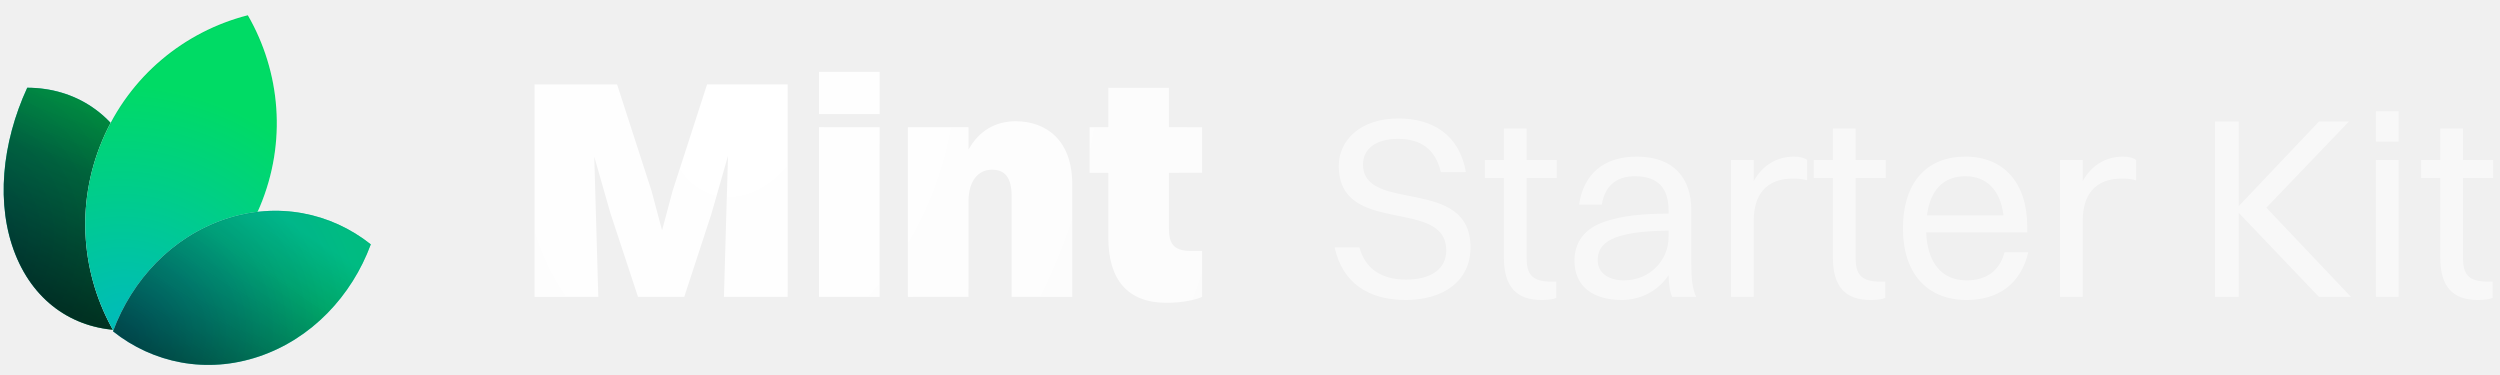
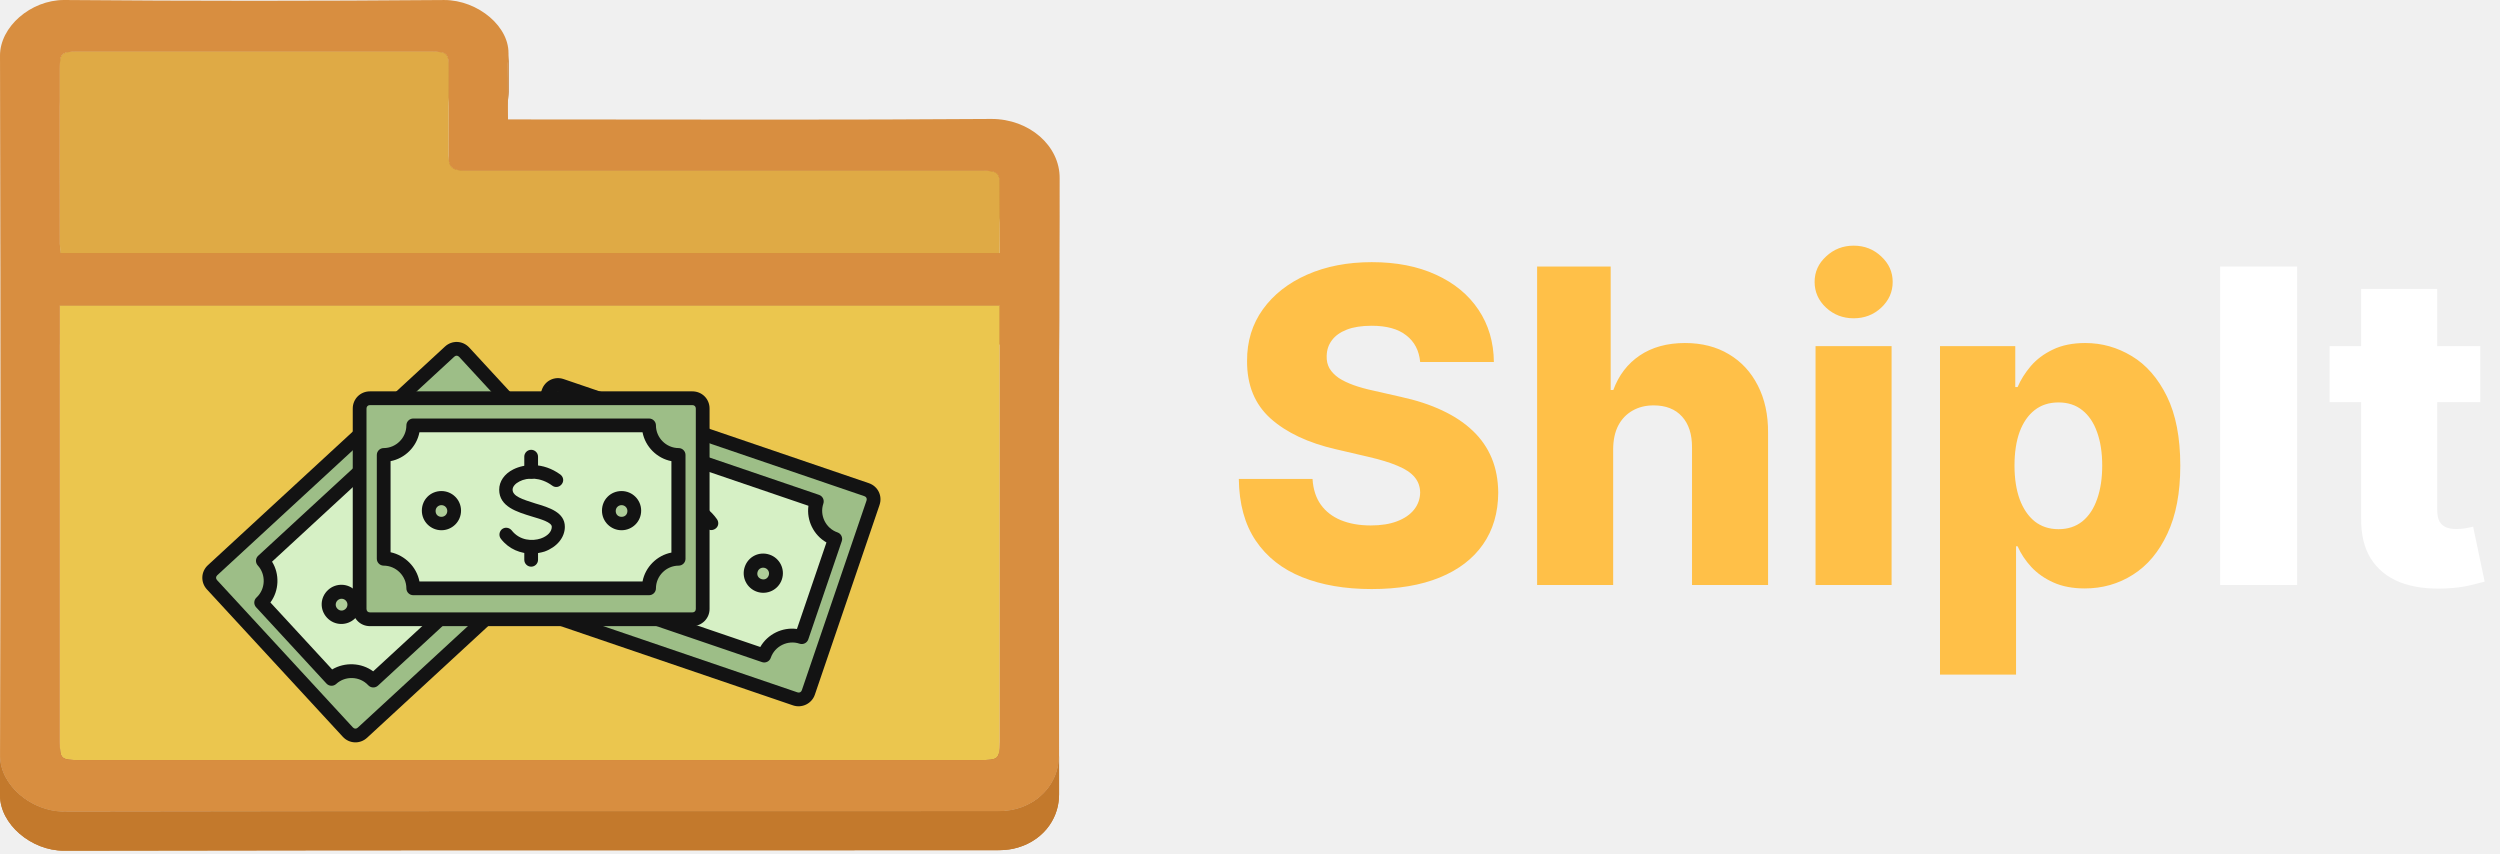
- <svg xmlns="http://www.w3.org/2000/svg" width="160" height="24" viewBox="0 0 160 24" fill="none">
-   <path d="M7.953 21.139C4.896 21.13 2.255 19.458 0.987 16.29C-0.28 13.121 0.109 9.163 1.744 5.615C4.801 5.624 7.442 7.296 8.71 10.465C9.977 13.633 9.588 17.591 7.953 21.139Z" fill="white" />
-   <path d="M7.953 21.139C4.896 21.13 2.255 19.458 0.987 16.29C-0.28 13.121 0.109 9.163 1.744 5.615C4.801 5.624 7.442 7.296 8.71 10.465C9.977 13.633 9.588 17.591 7.953 21.139Z" fill="url(#paint0_radial_115_109)" />
-   <path d="M7.953 21.139C4.896 21.13 2.255 19.458 0.987 16.29C-0.28 13.121 0.109 9.163 1.744 5.615C4.801 5.624 7.442 7.296 8.71 10.465C9.977 13.633 9.588 17.591 7.953 21.139Z" fill="black" fill-opacity="0.5" style="mix-blend-mode:hard-light" />
-   <path d="M7.953 21.139C4.896 21.13 2.255 19.458 0.987 16.29C-0.28 13.121 0.109 9.163 1.744 5.615C4.801 5.624 7.442 7.296 8.71 10.465C9.977 13.633 9.588 17.591 7.953 21.139Z" fill="url(#paint1_linear_115_109)" fill-opacity="0.5" style="mix-blend-mode:hard-light" />
-   <path d="M7.935 21.111C4.897 21.096 2.274 19.431 1.013 16.279C-0.248 13.124 0.136 9.182 1.762 5.643C4.8 5.659 7.423 7.324 8.684 10.476C9.945 13.63 9.561 17.572 7.935 21.111Z" stroke="url(#paint2_linear_115_109)" stroke-opacity="0.05" stroke-width="0.056" />
-   <path d="M7.31 21.257C11.354 20.221 14.884 17.375 16.628 13.236C18.373 9.097 17.945 4.587 15.86 0.976C11.816 2.012 8.287 4.858 6.542 8.998C4.797 13.137 5.225 17.646 7.31 21.257Z" fill="white" />
-   <path d="M7.31 21.257C11.354 20.221 14.884 17.375 16.628 13.236C18.373 9.097 17.945 4.587 15.86 0.976C11.816 2.012 8.287 4.858 6.542 8.998C4.797 13.137 5.225 17.646 7.31 21.257Z" fill="url(#paint3_radial_115_109)" />
-   <path d="M16.602 13.225C14.864 17.349 11.351 20.187 7.324 21.225C5.253 17.624 4.829 13.132 6.568 9.009C8.306 4.885 11.819 2.047 15.846 1.009C17.918 4.61 18.341 9.101 16.602 13.225Z" stroke="url(#paint4_linear_115_109)" stroke-opacity="0.05" stroke-width="0.056" />
-   <path d="M7.234 21.207C9.789 23.237 13.21 23.951 16.577 22.814C19.944 21.677 22.506 18.945 23.73 15.638C21.175 13.608 17.754 12.894 14.387 14.031C11.02 15.168 8.458 17.901 7.234 21.207Z" fill="white" />
-   <path d="M7.234 21.207C9.789 23.237 13.21 23.951 16.577 22.814C19.944 21.677 22.506 18.945 23.73 15.638C21.175 13.608 17.754 12.894 14.387 14.031C11.02 15.168 8.458 17.901 7.234 21.207Z" fill="url(#paint5_radial_115_109)" />
-   <path d="M7.234 21.207C9.789 23.237 13.21 23.951 16.577 22.814C19.944 21.677 22.506 18.945 23.73 15.638C21.175 13.608 17.754 12.894 14.387 14.031C11.02 15.168 8.458 17.901 7.234 21.207Z" fill="black" fill-opacity="0.2" style="mix-blend-mode:hard-light" />
-   <path d="M7.234 21.207C9.789 23.237 13.21 23.951 16.577 22.814C19.944 21.677 22.506 18.945 23.73 15.638C21.175 13.608 17.754 12.894 14.387 14.031C11.02 15.168 8.458 17.901 7.234 21.207Z" fill="url(#paint6_linear_115_109)" fill-opacity="0.5" style="mix-blend-mode:hard-light" />
-   <path d="M16.568 22.787C13.218 23.918 9.814 23.212 7.267 21.198C8.492 17.907 11.044 15.189 14.396 14.058C17.747 12.927 21.15 13.633 23.697 15.648C22.472 18.938 19.92 21.656 16.568 22.787Z" stroke="url(#paint7_linear_115_109)" stroke-opacity="0.05" stroke-width="0.056" />
-   <path d="M34.212 19V5.4H39.492L41.692 12.2L42.372 14.74L43.052 12.2L45.252 5.4H50.412V19H46.332L46.592 9.98L45.532 13.68L43.792 19H40.832L39.052 13.6L38.032 10.02L38.292 19H34.212ZM52.416 7.3V4.6H56.295V7.3H52.416ZM52.416 19V8.14H56.295V19H52.416ZM58.104 19V8.14H61.984V9.58C62.664 8.34 63.744 7.76 65.004 7.76C66.964 7.76 68.624 8.98 68.624 11.78V19H64.744V12.56C64.744 11.34 64.304 10.86 63.484 10.86C62.604 10.86 61.984 11.58 61.984 12.88V19H58.104ZM70.933 15.22V11.06H69.733V8.14H70.933V5.62H74.813V8.14H76.933V11.06H74.813V14.6C74.813 15.5 75.033 16.06 76.213 16.06H76.933V19C76.493 19.2 75.673 19.38 74.653 19.38C72.153 19.38 70.933 17.88 70.933 15.22Z" fill="url(#paint8_radial_115_109)" />
-   <path d="M87.232 10.519C87.232 13.687 94.112 11.229 94.112 15.832C94.112 17.994 92.364 19.198 89.971 19.198C87.562 19.198 85.912 18.093 85.417 15.832H87.001C87.364 17.169 88.371 17.895 89.987 17.895C91.671 17.895 92.561 17.152 92.561 16.03C92.561 12.598 85.681 15.155 85.681 10.618C85.681 9.001 87.034 7.582 89.509 7.582C91.671 7.582 93.403 8.621 93.816 11.014H92.215C91.868 9.529 90.912 8.886 89.476 8.886C88.057 8.886 87.232 9.529 87.232 10.519ZM96.25 16.476V11.393H95.029V10.239H96.25V8.226H97.702V10.239H99.632V11.393H97.702V16.476C97.702 17.532 98.015 18.026 99.302 18.026H99.599V19.066C99.434 19.148 99.071 19.198 98.659 19.198C97.025 19.198 96.25 18.323 96.25 16.476ZM102.516 13.093H101.064C101.345 11.162 102.615 10.024 104.76 10.024C107.103 10.024 108.242 11.393 108.242 13.44V16.888C108.242 17.895 108.324 18.521 108.555 19H107.021C106.856 18.654 106.806 18.142 106.79 17.614C106.047 18.72 104.859 19.198 103.803 19.198C101.988 19.198 100.767 18.357 100.767 16.69C100.767 15.486 101.427 14.611 102.714 14.182C103.902 13.786 105.107 13.687 106.79 13.671V13.473C106.79 12.053 106.13 11.278 104.628 11.278C103.374 11.278 102.698 11.971 102.516 13.093ZM102.252 16.657C102.252 17.465 102.929 17.944 103.952 17.944C105.569 17.944 106.79 16.674 106.79 15.172V14.759C103.061 14.793 102.252 15.585 102.252 16.657ZM110.787 19V10.239H112.239V11.591C112.833 10.519 113.774 10.024 114.83 10.024C115.176 10.024 115.49 10.107 115.655 10.239V11.542C115.407 11.46 115.094 11.427 114.747 11.427C112.998 11.427 112.239 12.515 112.239 14.1V19H110.787ZM117.305 16.476V11.393H116.084V10.239H117.305V8.226H118.757V10.239H120.688V11.393H118.757V16.476C118.757 17.532 119.071 18.026 120.358 18.026H120.655V19.066C120.49 19.148 120.127 19.198 119.714 19.198C118.081 19.198 117.305 18.323 117.305 16.476ZM129.809 16.145C129.33 18.192 127.862 19.198 125.865 19.198C123.324 19.198 121.79 17.482 121.79 14.627C121.79 11.658 123.324 10.024 125.783 10.024C128.258 10.024 129.743 11.723 129.743 14.512V14.875H123.275C123.357 16.838 124.281 17.944 125.865 17.944C127.103 17.944 127.977 17.35 128.291 16.145H129.809ZM125.783 11.278C124.38 11.278 123.539 12.152 123.324 13.786H128.225C128.027 12.169 127.152 11.278 125.783 11.278ZM131.843 19V10.239H133.295V11.591C133.889 10.519 134.829 10.024 135.885 10.024C136.232 10.024 136.545 10.107 136.71 10.239V11.542C136.463 11.46 136.149 11.427 135.803 11.427C134.054 11.427 133.295 12.515 133.295 14.1V19H131.843ZM141.763 19V7.78H143.281V13.192L148.413 7.78H150.327L145.047 13.291L150.459 19H148.413L143.281 13.621V19H141.763ZM152.06 9.067V7.12H153.512V9.067H152.06ZM152.06 19V10.239H153.512V19H152.06ZM156.178 16.476V11.393H154.957V10.239H156.178V8.226H157.63V10.239H159.56V11.393H157.63V16.476C157.63 17.532 157.943 18.026 159.23 18.026H159.527V19.066C159.362 19.148 158.999 19.198 158.587 19.198C156.953 19.198 156.178 18.323 156.178 16.476Z" fill="white" fill-opacity="0.55" />
-   <defs>
-     <radialGradient id="paint0_radial_115_109" cx="0" cy="0" r="1" gradientUnits="userSpaceOnUse" gradientTransform="translate(-3.00503 15.023) rotate(-10.029) scale(17.9572 17.784)">
-       <stop stop-color="#00B0BB" />
-       <stop offset="1" stop-color="#00DB65" />
-     </radialGradient>
-     <linearGradient id="paint1_linear_115_109" x1="7.39" y1="4.813" x2="1.63" y2="18.689" gradientUnits="userSpaceOnUse">
-       <stop stop-color="#18E299" />
-       <stop offset="1" />
-     </linearGradient>
-     <linearGradient id="paint2_linear_115_109" x1="7.948" y1="8.016" x2="1.761" y2="18.746" gradientUnits="userSpaceOnUse">
-       <stop />
-       <stop offset="1" stop-opacity="0" />
-     </linearGradient>
-     <radialGradient id="paint3_radial_115_109" cx="0" cy="0" r="1" gradientUnits="userSpaceOnUse" gradientTransform="translate(8.11404 20.8822) rotate(-75.7542) scale(21.6246 23.7772)">
-       <stop stop-color="#00BBBB" />
-       <stop offset="0.713" stop-color="#00DB65" />
-     </radialGradient>
-     <linearGradient id="paint4_linear_115_109" x1="7.602" y1="5.871" x2="15.556" y2="16.372" gradientUnits="userSpaceOnUse">
-       <stop />
-       <stop offset="1" stop-opacity="0" />
-     </linearGradient>
-     <radialGradient id="paint5_radial_115_109" cx="0" cy="0" r="1" gradientUnits="userSpaceOnUse" gradientTransform="translate(7.84537 21.5181) rotate(-20.3525) scale(18.5603 17.32)">
-       <stop stop-color="#00B0BB" />
-       <stop offset="1" stop-color="#00DB65" />
-     </radialGradient>
-     <linearGradient id="paint6_linear_115_109" x1="16.808" y1="13.007" x2="10.041" y2="22.994" gradientUnits="userSpaceOnUse">
-       <stop stop-color="#00B1BC" />
-       <stop offset="1" />
-     </linearGradient>
-     <linearGradient id="paint7_linear_115_109" x1="16.808" y1="13.007" x2="14.169" y2="23.841" gradientUnits="userSpaceOnUse">
-       <stop />
-       <stop offset="1" stop-opacity="0" />
-     </linearGradient>
-     <radialGradient id="paint8_radial_115_109" cx="0" cy="0" r="1" gradientUnits="userSpaceOnUse" gradientTransform="translate(47.2781 7) rotate(19.0047) scale(67.5582 85.7506)">
-       <stop stop-color="white" />
-       <stop offset="1" stop-color="white" stop-opacity="0.5" />
-     </radialGradient>
-   </defs>
+ <svg xmlns="http://www.w3.org/2000/svg" width="548" height="187" viewBox="0 0 548 187" fill="none">
+   <path d="M13.124 23.372V15.234V14.825C13.129 11.658 13.509 11.325 17.181 11.325C42.857 11.32 68.534 11.32 94.21 11.325C98 11.325 98.349 11.632 98.349 14.949V23.497C98.349 20.179 97.999 19.873 94.21 19.873C68.534 19.867 42.857 19.867 17.181 19.873C13.508 19.872 13.128 20.204 13.124 23.372Z" fill="#C3792C" />
+   <path d="M98.348 14.949V23.496C98.348 20.178 97.999 19.872 94.209 19.872C68.532 19.867 42.856 19.867 17.18 19.872C16.296 19.872 15.602 19.891 15.06 19.965V11.417C15.602 11.344 16.296 11.325 17.18 11.325C42.856 11.32 68.532 11.32 94.209 11.325C97.999 11.325 98.348 11.631 98.348 14.949Z" fill="#C3792C" />
+   <path d="M15.061 11.417V19.965C14.765 20.005 14.515 20.061 14.302 20.139V11.591C14.515 11.514 14.765 11.458 15.061 11.417ZM14.302 11.591V20.139C14.175 20.183 14.053 20.242 13.939 20.314V11.767C14.046 11.698 14.166 11.641 14.302 11.591Z" fill="#C3792C" />
+   <path d="M13.94 11.766V20.314C13.824 20.387 13.72 20.477 13.632 20.581V12.034C13.719 11.931 13.82 11.842 13.94 11.766ZM13.632 12.034V20.581C13.325 20.944 13.197 21.488 13.15 22.3V13.753C13.197 12.942 13.325 12.397 13.632 12.034ZM13.15 13.754V22.301C13.131 22.657 13.122 23.014 13.123 23.371C13.121 28.757 13.12 34.144 13.12 39.53V30.983C13.12 25.596 13.12 20.209 13.123 14.824C13.122 14.467 13.131 14.11 13.15 13.754Z" fill="#C3792C" />
+   <path d="M111.463 11.597V20.145C111.463 20.365 111.453 20.584 111.435 20.805C111.287 22.539 111.241 24.279 111.241 26.041V17.494C111.241 15.732 111.287 13.992 111.435 12.257C111.453 12.037 111.463 11.817 111.463 11.597Z" fill="#C3792C" />
+   <path d="M111.463 11.597V20.145C111.463 20.306 111.458 20.468 111.448 20.63V12.082C111.458 11.92 111.463 11.758 111.463 11.597ZM111.448 12.082V20.629L111.436 20.805C111.402 21.201 111.373 21.598 111.35 21.995V13.447C111.374 13.05 111.403 12.654 111.436 12.258L111.448 12.082ZM111.349 13.447V21.995C111.273 23.342 111.237 24.691 111.241 26.04V17.493C111.241 16.134 111.269 14.788 111.349 13.447Z" fill="#C3792C" />
+   <path d="M13.124 23.78C13.122 28.954 13.121 34.127 13.121 39.3V30.966C13.121 25.721 13.121 20.477 13.124 15.233V23.78Z" fill="#C3792C" />
+   <path d="M13.15 13.754V22.301C13.131 22.657 13.122 23.014 13.123 23.371C13.121 28.757 13.12 34.144 13.12 39.53V30.983C13.12 25.596 13.12 20.209 13.123 14.824C13.122 14.467 13.131 14.11 13.15 13.754Z" fill="#C3792C" />
+   <path d="M98.348 14.949V23.496C98.348 29.878 98.332 36.26 98.311 42.638V34.091C98.332 27.713 98.348 21.331 98.348 14.949Z" fill="#C3792C" />
+   <path d="M98.348 14.949V23.496C98.348 29.878 98.332 36.26 98.311 42.638V34.091C98.332 27.713 98.348 21.331 98.348 14.949Z" fill="#C3792C" />
+   <path d="M13.121 39.49V30.942L13.121 34.166V42.713L13.121 39.49Z" fill="#C3792C" />
+   <path d="M13.121 34.166V42.713L13.121 39.49V30.942L13.121 34.166Z" fill="#C3792C" />
+   <path d="M214.904 45.968V45.882V45.791V45.697V45.602V45.506V45.412V45.321V45.236V44.322V43.353V42.348V41.324V40.301V39.297V38.33V37.418H215.074C215.266 37.42 215.459 37.422 215.652 37.427V45.976C215.459 45.971 215.266 45.968 215.074 45.967L214.904 45.968Z" fill="#C3792C" />
+   <path d="M219.13 46.892V55.439C219.13 53.241 219.124 51.061 219.106 48.878C219.087 46.475 218.553 46.063 215.732 45.978C215.513 45.972 215.294 45.968 215.075 45.967C214.386 45.967 213.917 45.973 213.45 45.973C176.383 45.973 139.309 45.977 102.241 45.977C99.124 45.977 98.307 45.272 98.312 42.638V34.09C98.307 36.724 99.123 37.43 102.241 37.43C139.309 37.43 176.383 37.426 213.45 37.426C213.917 37.426 214.386 37.42 215.075 37.42C215.295 37.421 215.513 37.424 215.732 37.43C218.553 37.515 219.087 37.927 219.106 40.331C219.124 42.513 219.13 44.694 219.13 46.892Z" fill="#C3792C" />
+   <path d="M102.24 45.978C99.123 45.978 98.306 45.272 98.311 42.638V34.091C98.306 36.725 99.122 37.43 102.24 37.43C139.308 37.43 176.381 37.426 213.449 37.426C213.877 37.426 214.306 37.421 214.904 37.42V45.969C214.305 45.969 213.876 45.975 213.449 45.975C176.381 45.974 139.308 45.978 102.24 45.978Z" fill="#C3792C" />
+   <path d="M219.13 46.892V55.439C219.13 53.241 219.124 51.061 219.106 48.878C219.087 46.475 218.553 46.063 215.732 45.978C215.513 45.972 215.294 45.968 215.075 45.967C214.386 45.967 213.917 45.973 213.45 45.973C176.383 45.973 139.309 45.977 102.241 45.977C99.124 45.977 98.307 45.272 98.312 42.638V34.09C98.307 36.724 99.123 37.43 102.241 37.43C139.309 37.43 176.383 37.426 213.45 37.426C213.917 37.426 214.386 37.42 215.075 37.42C215.295 37.421 215.513 37.424 215.732 37.43C218.553 37.515 219.087 37.927 219.106 40.331C219.124 42.513 219.13 44.694 219.13 46.892Z" fill="#C3792C" />
+   <path d="M215.652 45.976V45.85V45.719V45.584V45.447V45.31V45.175V45.046V44.923V44.048V43.12V42.156V41.175V40.194V39.23V38.302V37.427L215.732 37.429C218.553 37.514 219.086 37.926 219.105 40.329C219.123 42.511 219.129 44.693 219.13 46.89V55.437C219.129 53.24 219.123 51.059 219.105 48.877C219.086 46.473 218.553 46.061 215.732 45.976C215.705 45.977 215.678 45.977 215.652 45.976Z" fill="#C3792C" />
+   <path d="M219.13 46.892V55.439C219.13 53.241 219.124 51.061 219.106 48.878C219.087 46.475 218.553 46.063 215.732 45.978C215.513 45.972 215.294 45.968 215.075 45.967C214.386 45.967 213.917 45.973 213.45 45.973C176.383 45.973 139.309 45.977 102.241 45.977C99.124 45.977 98.307 45.272 98.312 42.638V34.09C98.307 36.724 99.123 37.43 102.241 37.43C139.309 37.43 176.383 37.426 213.45 37.426C213.917 37.426 214.386 37.42 215.075 37.42C215.295 37.421 215.513 37.424 215.732 37.43C218.553 37.515 219.087 37.927 219.106 40.331C219.124 42.513 219.13 44.694 219.13 46.892Z" fill="#C3792C" />
+   <path d="M13.129 53.508V62.055C13.124 55.608 13.121 49.161 13.12 42.713V34.166C13.121 40.614 13.124 47.061 13.129 53.508Z" fill="#C3792C" />
+   <path d="M13.129 53.508V62.055C13.124 55.608 13.121 49.161 13.12 42.713V34.166C13.121 40.614 13.124 47.061 13.129 53.508Z" fill="#C3792C" />
+   <path d="M13.268 55.484V64.032C13.216 63.321 13.13 62.686 13.13 62.055V53.507C13.129 54.139 13.216 54.774 13.268 55.484Z" fill="#C3792C" />
+   <path d="M13.268 55.484V64.032C13.216 63.321 13.13 62.686 13.13 62.055V53.507C13.129 54.139 13.216 54.774 13.268 55.484Z" fill="#C3792C" />
+   <path d="M219.123 55.484V64.032H13.268V55.484H219.123Z" fill="#C3792C" />
+   <path d="M219.123 55.484V64.032H13.268V55.484H219.123Z" fill="#C3792C" />
+   <path d="M219.13 46.892V55.439C219.13 58.265 219.123 61.117 219.123 64.032V55.485C219.123 52.569 219.13 49.717 219.13 46.892Z" fill="#C3792C" />
+   <path d="M219.13 46.892V55.439C219.13 58.265 219.123 61.117 219.123 64.032V55.485C219.123 52.569 219.13 49.717 219.13 46.892Z" fill="#C3792C" />
+   <path d="M219.123 66.952V75.5H13.124V66.952H219.123Z" fill="#C3792C" />
+   <path d="M219.123 66.952V75.5H13.124V66.952H219.123Z" fill="#C3792C" />
+   <path d="M0.128 89.598V98.001C0.128 72.251 0.085 46.5 0 20.751V12.204C0.086 38.002 0.128 63.799 0.128 89.598Z" fill="#C3792C" />
+   <path d="M0.128 89.598V98.145C0.128 72.346 0.086 46.548 0 20.751V12.203C0.086 38.002 0.128 63.799 0.128 89.598Z" fill="#C3792C" />
+   <path d="M232.113 110.303V101.756C232.113 80.855 232.146 59.955 232.276 39.057V47.604C232.147 68.502 232.113 89.403 232.113 110.303Z" fill="#C3792C" />
+   <path d="M232.276 39.057V47.604C232.147 68.504 232.114 89.404 232.114 110.303V101.756C232.113 80.855 232.147 59.955 232.276 39.057Z" fill="#C3792C" />
+   <path d="M219.123 66.952V162.73C219.123 166.394 218.871 166.611 214.588 166.611H17.652C13.375 166.611 13.124 166.393 13.124 162.725V69.159V66.952L219.123 66.952Z" fill="#EBC64E" />
+   <path d="M219.123 162.729V171.277C219.123 174.941 218.871 175.158 214.588 175.158H17.652C13.375 175.158 13.124 174.94 13.124 171.272V162.724C13.124 166.393 13.376 166.611 17.652 166.611H214.588C218.871 166.611 219.123 166.394 219.123 162.729Z" fill="#C3792C" />
+   <path d="M219.123 162.729V171.277C219.123 171.828 219.116 172.301 219.091 172.708V164.161C219.116 163.755 219.123 163.281 219.123 162.729Z" fill="#C3792C" />
+   <path d="M219.092 164.162V172.709C219.043 173.529 218.918 174.076 218.612 174.44V165.893C218.918 165.528 219.043 164.982 219.092 164.162ZM218.612 165.893V174.44C218.524 174.545 218.42 174.635 218.304 174.707V166.16C218.424 166.084 218.525 165.996 218.612 165.893Z" fill="#C3792C" />
+   <path d="M218.304 166.16V174.707C218.191 174.78 218.07 174.839 217.943 174.883V166.336C218.078 166.286 218.199 166.229 218.304 166.16ZM217.943 166.336V174.883C217.727 174.962 217.473 175.018 217.172 175.059V166.511C217.473 166.47 217.727 166.414 217.943 166.336ZM217.172 166.511V175.059C216.537 175.143 215.699 175.159 214.588 175.159H17.652C13.375 175.159 13.124 174.941 13.124 171.272V162.725C13.124 166.394 13.376 166.611 17.652 166.611H214.588C215.698 166.611 216.537 166.596 217.172 166.511Z" fill="#C3792C" />
+   <path d="M232.276 39.057C232.015 81.232 232.148 123.412 232.148 165.591C232.148 171.387 228.107 176.192 222.07 177.503C220.84 177.768 219.516 177.822 218.24 177.822C199.383 177.826 180.532 177.826 161.678 177.826C153.187 177.825 144.689 177.825 136.199 177.825C95.462 177.825 54.734 177.84 14.001 177.925C6.826 177.925 -0.015 172.082 0.006 165.781C0.17 114.591 0.17 63.396 0.001 12.205C-0.02 5.9 6.705 0 14.055 0C28.035 0.12 41.902 0.179 55.77 0.179C69.637 0.179 83.504 0.12 97.37 0.005C104.798 0.005 111.966 5.971 111.436 12.259C111.051 16.77 111.359 21.328 111.359 26.178H114.297C132.829 26.178 151.364 26.222 169.897 26.222C185.706 26.222 201.514 26.19 217.322 26.072C225.633 26.07 232.322 31.96 232.276 39.057ZM219.123 69.164V66.952H13.124V162.725C13.124 166.394 13.375 166.612 17.651 166.612H214.587C218.871 166.612 219.122 166.394 219.122 162.73L219.123 69.164ZM219.123 55.484C219.123 52.569 219.13 49.717 219.13 46.891C219.13 44.694 219.124 42.513 219.106 40.331C219.087 37.927 218.553 37.515 215.732 37.43C215.513 37.424 215.295 37.421 215.075 37.42C214.386 37.42 213.917 37.426 213.45 37.426C176.383 37.426 139.309 37.43 102.241 37.43C99.124 37.43 98.307 36.724 98.312 34.09C98.333 27.712 98.348 21.33 98.348 14.948C98.348 11.63 97.999 11.324 94.209 11.324C81.369 11.321 68.533 11.32 55.695 11.32C42.857 11.32 30.02 11.321 17.181 11.324C13.508 11.324 13.129 11.656 13.124 14.823C13.121 21.27 13.12 27.717 13.12 34.165C13.121 40.613 13.124 47.06 13.129 53.507C13.129 54.138 13.216 54.773 13.267 55.483C81.895 55.484 150.314 55.484 219.123 55.484Z" fill="#D88E40" />
+   <path d="M55.695 11.321C68.532 11.321 81.37 11.322 94.209 11.325C97.999 11.325 98.348 11.632 98.348 14.949C98.348 21.331 98.332 27.713 98.311 34.091C98.306 36.725 99.122 37.43 102.241 37.43C139.308 37.43 176.383 37.426 213.45 37.426C213.917 37.426 214.386 37.42 214.854 37.42C215.147 37.419 215.44 37.423 215.733 37.431C218.553 37.516 219.087 37.929 219.106 40.332C219.124 42.513 219.13 44.695 219.13 46.892C219.13 49.718 219.122 52.57 219.122 55.486H13.268C13.215 54.775 13.129 54.139 13.129 53.508C13.119 40.614 13.117 27.719 13.124 14.825C13.128 11.658 13.508 11.324 17.18 11.324C30.02 11.322 42.858 11.321 55.695 11.321Z" fill="#DFAA45" />
+   <path d="M232.148 165.59V174.138C232.148 179.933 228.107 184.739 222.07 186.049C220.84 186.315 219.516 186.369 218.24 186.369C199.383 186.373 180.532 186.373 161.678 186.373L136.199 186.372C95.462 186.372 54.734 186.387 14.001 186.472C6.826 186.472 -0.015 180.629 0.006 174.328V165.78C-0.015 172.082 6.826 177.924 14.001 177.924C54.734 177.839 95.462 177.825 136.199 177.825C144.69 177.825 153.188 177.825 161.678 177.826C180.532 177.826 199.383 177.826 218.24 177.821C219.516 177.821 220.84 177.768 222.07 177.502C228.106 176.191 232.148 171.386 232.148 165.59Z" fill="#C3792C" />
+   <path d="M232.148 165.59V174.138C232.148 174.388 232.14 174.637 232.125 174.883V166.337C232.14 166.09 232.148 165.841 232.148 165.59ZM232.125 166.337V174.883C231.966 177.499 230.978 179.885 229.355 181.796V173.248C230.978 171.336 231.966 168.952 232.125 166.337ZM229.355 173.248V181.796C228.556 182.734 227.621 183.548 226.581 184.21V175.663C227.621 175.001 228.556 174.187 229.355 173.248Z" fill="#C3792C" />
+   <path d="M226.582 175.663V184.21C225.765 184.731 224.895 185.162 223.985 185.494V176.947C224.894 176.614 225.765 176.184 226.582 175.663Z" fill="#C3792C" />
+   <path d="M223.985 176.947V185.494C223.373 185.718 222.734 185.904 222.07 186.049C221.772 186.113 221.472 186.166 221.169 186.207V177.659C221.472 177.618 221.772 177.566 222.07 177.502C222.734 177.358 223.373 177.171 223.985 176.947Z" fill="#C3792C" />
+   <path d="M221.17 177.659V186.206C220.207 186.338 219.21 186.369 218.24 186.369C199.383 186.373 180.532 186.373 161.678 186.373L136.199 186.372C95.462 186.372 54.734 186.387 14.001 186.472C6.826 186.472 -0.015 180.629 0.006 174.328V165.78C-0.015 172.082 6.826 177.924 14.001 177.924C54.734 177.839 95.462 177.825 136.199 177.825C144.69 177.825 153.188 177.825 161.678 177.826C180.532 177.826 199.383 177.826 218.24 177.821C219.21 177.821 220.207 177.79 221.17 177.659Z" fill="#C3792C" />
+   <path d="M123.063 84.522L189.959 107.335C191.172 107.748 191.783 108.992 191.369 110.204L177.19 151.783C176.776 152.995 175.533 153.606 174.321 153.192L107.424 130.379C106.212 129.965 105.601 128.722 106.015 127.51L120.194 85.931C120.583 84.79 121.851 84.108 123.063 84.522Z" fill="#9DBE87" />
+   <path d="M173.834 154.619L106.938 131.805C104.941 131.124 103.907 129.02 104.588 127.023L118.768 85.445C119.449 83.448 121.553 82.414 123.549 83.095L190.446 105.909C192.443 106.59 193.476 108.694 192.795 110.691L178.616 152.269C177.935 154.266 175.76 155.275 173.834 154.619ZM122.577 85.948C122.149 85.802 121.766 85.99 121.62 86.418L107.441 127.996C107.295 128.424 107.483 128.807 107.911 128.953L174.807 151.766C175.235 151.912 175.617 151.724 175.763 151.296L189.943 109.718C190.089 109.29 189.901 108.907 189.473 108.761L122.577 85.948Z" fill="#131313" />
+   <path d="M167.523 143.709L118.599 127.025C119.742 123.673 117.91 119.943 114.558 118.8L121.903 97.262C125.255 98.405 128.985 96.572 130.128 93.22L179.052 109.905C177.909 113.257 179.742 116.986 183.093 118.13L175.748 139.668C172.325 138.5 168.667 140.357 167.523 143.709Z" fill="#D6F0C5" />
+   <path d="M167.037 145.136L118.113 128.451C117.328 128.184 116.905 127.323 117.173 126.538C118.049 123.971 116.639 121.102 114.071 120.226C113.287 119.959 112.864 119.098 113.131 118.313L120.476 96.775C120.744 95.991 121.605 95.568 122.389 95.835C124.957 96.711 127.826 95.301 128.701 92.734C128.969 91.949 129.83 91.526 130.614 91.794L179.538 108.478C180.323 108.746 180.746 109.607 180.478 110.391C179.603 112.958 181.012 115.828 183.58 116.703C184.364 116.971 184.787 117.832 184.52 118.616L177.175 140.154C176.907 140.939 176.046 141.361 175.262 141.094C172.695 140.218 169.825 141.628 168.95 144.196C168.682 144.98 167.822 145.403 167.037 145.136ZM120.37 126.036L166.655 141.821C168.247 139.02 171.499 137.422 174.689 137.873L181.158 118.903C178.357 117.311 176.759 114.059 177.21 110.869L130.925 95.084C129.333 97.885 126.081 99.483 122.891 99.032L116.446 117.931C119.223 119.595 120.82 122.846 120.37 126.036Z" fill="#131313" />
+   <path d="M145.661 128.213C143.378 127.434 141.245 125.752 140.288 122.957C140.007 122.145 140.442 121.338 141.183 121.033C141.995 120.753 142.802 121.187 143.107 121.928C144.064 124.723 146.679 125.694 148.585 125.707C150.182 125.694 151.354 125.059 151.694 124.06C152.01 123.133 150.018 121.737 148.287 120.51C145.608 118.562 142.193 116.203 143.409 112.637C143.993 110.925 145.598 109.721 147.768 109.426C150.439 109.064 154.436 109.949 157.174 113.828C157.645 114.546 157.496 115.451 156.778 115.922C156.06 116.394 155.156 116.245 154.684 115.527C152.867 112.917 150.133 112.064 148.201 112.36C147.199 112.496 146.409 112.944 146.19 113.585C145.728 114.94 147.506 116.263 149.925 118.043C152.557 119.896 155.426 121.989 154.404 124.985C153.65 127.195 151.329 128.633 148.445 128.685C147.659 128.655 146.588 128.529 145.661 128.213Z" fill="#131313" />
+   <path d="M150.82 112.617C150.035 112.349 149.612 111.488 149.88 110.704L150.95 107.566C151.218 106.781 152.078 106.358 152.863 106.626C153.647 106.893 154.07 107.754 153.803 108.539L152.733 111.677C152.441 112.533 151.604 112.884 150.82 112.617Z" fill="#131313" />
+   <path d="M144.594 130.874C143.809 130.606 143.386 129.746 143.654 128.961L144.456 126.608C144.724 125.823 145.585 125.4 146.369 125.668C147.154 125.935 147.577 126.796 147.309 127.581L146.506 129.934C146.239 130.719 145.378 131.142 144.594 130.874Z" fill="#131313" />
+   <path d="M127.281 112.073C127.163 112.419 127.114 112.786 127.137 113.151C127.161 113.516 127.256 113.874 127.418 114.202C127.579 114.531 127.804 114.824 128.079 115.066C128.353 115.308 128.673 115.493 129.02 115.611C129.366 115.73 129.733 115.778 130.098 115.755C130.464 115.731 130.821 115.636 131.149 115.475C131.478 115.313 131.771 115.089 132.013 114.814C132.255 114.539 132.44 114.219 132.559 113.873C132.797 113.173 132.748 112.407 132.422 111.743C132.096 111.079 131.519 110.573 130.82 110.334C130.12 110.095 129.354 110.144 128.69 110.47C128.027 110.797 127.52 111.373 127.281 112.073Z" fill="#AECD99" />
+   <path d="M128.558 116.966C126.347 116.212 125.101 113.797 125.879 111.515C126.657 109.233 129.048 108.058 131.33 108.836C133.541 109.59 134.787 112.005 134.009 114.288C133.231 116.57 130.769 117.72 128.558 116.966ZM130.333 111.76C129.691 111.541 128.951 111.846 128.707 112.559C128.464 113.272 128.793 113.942 129.506 114.185C130.148 114.404 130.889 114.099 131.132 113.386C131.375 112.673 130.975 111.979 130.333 111.76Z" fill="#131313" />
+   <path d="M164.652 124.817C164.413 125.517 164.462 126.283 164.788 126.947C165.114 127.61 165.691 128.117 166.39 128.356C167.09 128.594 167.856 128.545 168.52 128.219C169.184 127.893 169.69 127.317 169.929 126.617C170.168 125.917 170.119 125.151 169.793 124.487C169.466 123.824 168.89 123.317 168.19 123.078C167.49 122.84 166.724 122.889 166.061 123.215C165.397 123.541 164.89 124.117 164.652 124.817Z" fill="#AECD99" />
+   <path d="M165.928 129.711C163.717 128.957 162.471 126.542 163.249 124.259C164.028 121.977 166.419 120.802 168.701 121.581C170.912 122.335 172.158 124.75 171.38 127.032C170.601 129.314 168.139 130.465 165.928 129.711ZM167.704 124.505C167.062 124.286 166.321 124.59 166.078 125.304C165.835 126.017 166.164 126.686 166.877 126.929C167.59 127.173 168.259 126.844 168.503 126.13C168.746 125.417 168.346 124.724 167.704 124.505Z" fill="#131313" />
+   <path d="M46.599 124.99L98.558 77.075C99.5 76.207 100.884 76.263 101.753 77.204L131.533 109.499C132.402 110.441 132.346 111.825 131.404 112.693L79.445 160.608C78.503 161.476 77.119 161.42 76.251 160.478L46.47 128.184C45.653 127.298 45.658 125.858 46.599 124.99Z" fill="#9DBE87" />
+   <path d="M132.426 113.801L80.466 161.715C78.915 163.146 76.573 163.051 75.143 161.5L45.362 129.205C43.932 127.654 44.027 125.312 45.578 123.882L97.537 75.967C99.088 74.537 101.43 74.632 102.861 76.183L132.641 108.477C134.071 110.028 133.921 112.422 132.426 113.801ZM47.621 126.097C47.289 126.404 47.271 126.83 47.578 127.162L77.358 159.457C77.665 159.789 78.091 159.806 78.423 159.5L130.382 111.585C130.715 111.279 130.732 110.853 130.425 110.52L100.645 78.226C100.338 77.894 99.912 77.876 99.58 78.183L47.621 126.097Z" fill="#131313" />
+   <path d="M119.827 114.144L81.827 149.186C79.426 146.582 75.274 146.414 72.67 148.815L57.243 132.086C59.847 129.685 60.015 125.533 57.614 122.929L95.614 87.887C98.015 90.491 102.168 90.659 104.771 88.258L120.198 104.987C117.539 107.439 117.426 111.54 119.827 114.144Z" fill="#D6F0C5" />
+   <path d="M120.849 115.252L82.849 150.294C82.239 150.856 81.281 150.817 80.719 150.208C78.88 148.213 75.686 148.084 73.692 149.923C73.082 150.485 72.124 150.446 71.562 149.837L56.136 133.108C55.574 132.499 55.612 131.54 56.222 130.978C58.216 129.139 58.345 125.945 56.506 123.951C55.944 123.342 55.983 122.383 56.593 121.822L94.593 86.78C95.202 86.218 96.16 86.257 96.722 86.866C98.561 88.86 101.755 88.989 103.75 87.15C104.359 86.588 105.317 86.627 105.879 87.237L121.306 103.965C121.868 104.575 121.829 105.533 121.219 106.095C119.225 107.934 119.096 111.128 120.935 113.122C121.497 113.732 121.458 114.69 120.849 115.252ZM81.802 147.159L117.753 114.007C116.051 111.271 116.197 107.651 118.115 105.063L104.527 90.328C101.792 92.03 98.172 91.884 95.583 89.966L59.633 123.118C61.335 125.853 61.189 129.473 59.271 132.062L72.807 146.741C75.594 145.094 79.214 145.241 81.802 147.159Z" fill="#131313" />
+   <path d="M95.778 125.968C94.006 127.603 91.51 128.675 88.597 128.183C87.749 128.043 87.247 127.276 87.332 126.479C87.473 125.632 88.24 125.13 89.037 125.215C91.95 125.706 94.05 123.872 94.971 122.203C95.721 120.793 95.722 119.46 95.007 118.685C94.343 117.965 92.166 119.05 90.262 119.986C87.271 121.411 83.569 123.287 81.015 120.518C79.789 119.188 79.496 117.203 80.272 115.155C81.228 112.634 83.912 109.543 88.627 108.988C89.484 108.916 90.207 109.478 90.279 110.334C90.351 111.191 89.789 111.914 88.933 111.986C85.772 112.338 83.718 114.335 83.057 116.174C82.699 117.12 82.716 118.027 83.175 118.525C84.146 119.578 86.157 118.646 88.874 117.37C91.759 115.94 94.966 114.417 97.112 116.744C98.695 118.461 98.852 121.187 97.522 123.746C97.121 124.423 96.499 125.304 95.778 125.968Z" fill="#131313" />
+   <path d="M84.532 113.994C83.923 114.556 82.964 114.517 82.402 113.908L80.155 111.471C79.593 110.862 79.632 109.903 80.241 109.341C80.85 108.779 81.809 108.818 82.371 109.428L84.618 111.865C85.231 112.53 85.141 113.433 84.532 113.994Z" fill="#131313" />
+   <path d="M97.609 128.175C96.999 128.737 96.041 128.698 95.479 128.089L93.794 126.261C93.232 125.652 93.271 124.693 93.88 124.131C94.489 123.57 95.448 123.608 96.009 124.218L97.695 126.046C98.257 126.655 98.218 127.613 97.609 128.175Z" fill="#131313" />
+   <path d="M72.826 134.424C73.075 134.693 73.373 134.911 73.706 135.064C74.038 135.218 74.397 135.305 74.763 135.319C75.129 135.334 75.494 135.277 75.838 135.151C76.181 135.024 76.497 134.831 76.766 134.583C77.035 134.335 77.253 134.036 77.406 133.704C77.56 133.372 77.647 133.012 77.662 132.647C77.676 132.281 77.619 131.916 77.493 131.572C77.366 131.228 77.174 130.913 76.925 130.644C76.424 130.1 75.728 129.778 74.989 129.748C74.25 129.718 73.529 129.983 72.986 130.484C72.442 130.985 72.12 131.682 72.09 132.421C72.06 133.16 72.325 133.88 72.826 134.424Z" fill="#AECD99" />
+   <path d="M77.737 135.636C76.019 137.219 73.302 137.163 71.667 135.39C70.033 133.617 70.141 130.955 71.913 129.321C73.63 127.737 76.348 127.794 77.982 129.567C79.617 131.339 79.454 134.052 77.737 135.636ZM74.007 131.592C73.509 132.052 73.423 132.848 73.934 133.402C74.445 133.956 75.19 133.986 75.744 133.475C76.243 133.016 76.328 132.219 75.818 131.665C75.307 131.111 74.506 131.132 74.007 131.592Z" fill="#131313" />
+   <path d="M101.853 107.657C102.354 108.201 103.051 108.523 103.789 108.553C104.528 108.583 105.249 108.318 105.792 107.816C106.336 107.315 106.658 106.619 106.688 105.88C106.718 105.141 106.453 104.42 105.952 103.877C105.45 103.333 104.754 103.011 104.015 102.981C103.276 102.951 102.556 103.216 102.012 103.717C101.469 104.219 101.146 104.915 101.116 105.654C101.087 106.393 101.351 107.113 101.853 107.657Z" fill="#AECD99" />
+   <path d="M106.763 108.869C105.045 110.453 102.328 110.396 100.694 108.623C99.059 106.851 99.167 104.189 100.939 102.554C102.657 100.971 105.374 101.027 107.008 102.8C108.643 104.573 108.48 107.285 106.763 108.869ZM103.034 104.825C102.535 105.285 102.45 106.081 102.96 106.635C103.471 107.189 104.217 107.219 104.77 106.709C105.324 106.198 105.355 105.453 104.844 104.899C104.333 104.345 103.532 104.366 103.034 104.825Z" fill="#131313" />
+   <path d="M81.091 87.293H151.77C153.051 87.293 154.03 88.273 154.03 89.554V133.484C154.03 134.765 153.051 135.744 151.77 135.744H81.091C79.81 135.744 78.83 134.765 78.83 133.484V89.554C78.83 88.348 79.81 87.293 81.091 87.293Z" fill="#9DBE87" />
+   <path d="M151.77 137.251H81.091C78.981 137.251 77.323 135.593 77.323 133.484V89.554C77.323 87.444 78.981 85.786 81.091 85.786H151.77C153.88 85.786 155.537 87.444 155.537 89.554V133.484C155.537 135.593 153.804 137.251 151.77 137.251ZM81.091 88.8C80.638 88.8 80.337 89.102 80.337 89.554V133.484C80.337 133.936 80.638 134.237 81.091 134.237H151.77C152.222 134.237 152.523 133.936 152.523 133.484V89.554C152.523 89.102 152.222 88.8 151.77 88.8H81.091Z" fill="#131313" />
+   <path d="M142.276 128.963H90.585C90.585 125.421 87.646 122.482 84.105 122.482V99.726C87.646 99.726 90.585 96.788 90.585 93.246H142.276C142.276 96.788 145.214 99.726 148.756 99.726V122.482C145.139 122.482 142.276 125.421 142.276 128.963Z" fill="#D6F0C5" />
+   <path d="M142.276 130.47H90.585C89.756 130.47 89.078 129.791 89.078 128.963C89.078 126.25 86.817 123.989 84.105 123.989C83.276 123.989 82.598 123.311 82.598 122.482V99.726C82.598 98.897 83.276 98.219 84.105 98.219C86.817 98.219 89.078 95.959 89.078 93.246C89.078 92.417 89.756 91.739 90.585 91.739H142.276C143.104 91.739 143.783 92.417 143.783 93.246C143.783 95.959 146.043 98.219 148.756 98.219C149.585 98.219 150.263 98.897 150.263 99.726V122.482C150.263 123.311 149.585 123.989 148.756 123.989C146.043 123.989 143.783 126.25 143.783 128.963C143.783 129.791 143.104 130.47 142.276 130.47ZM91.941 127.456H140.844C141.447 124.291 144.009 121.729 147.173 121.126V101.083C144.009 100.48 141.447 97.918 140.844 94.753H91.941C91.338 97.918 88.776 100.48 85.612 101.083V121.051C88.776 121.729 91.338 124.291 91.941 127.456Z" fill="#131313" />
+   <path d="M116.581 121.352C114.17 121.352 111.608 120.448 109.799 118.112C109.272 117.434 109.423 116.53 110.025 116.002C110.703 115.475 111.608 115.625 112.135 116.228C113.944 118.564 116.732 118.639 118.54 118.037C120.047 117.509 120.951 116.53 120.951 115.475C120.951 114.495 118.615 113.817 116.581 113.214C113.416 112.235 109.423 111.104 109.423 107.337C109.423 105.528 110.553 103.871 112.512 102.891C114.923 101.685 118.992 101.233 122.835 104.021C123.513 104.549 123.664 105.453 123.136 106.131C122.609 106.809 121.705 106.96 121.027 106.433C118.465 104.549 115.601 104.624 113.868 105.528C112.964 105.98 112.361 106.659 112.361 107.337C112.361 108.768 114.471 109.447 117.334 110.351C120.424 111.255 123.815 112.31 123.815 115.475C123.815 117.811 122.081 119.92 119.369 120.9C118.615 121.126 117.56 121.352 116.581 121.352Z" fill="#131313" />
+   <path d="M116.43 104.926C115.601 104.926 114.923 104.247 114.923 103.419V100.103C114.923 99.274 115.601 98.596 116.43 98.596C117.259 98.596 117.937 99.274 117.937 100.103V103.419C117.937 104.323 117.259 104.926 116.43 104.926Z" fill="#131313" />
+   <path d="M116.43 124.215C115.601 124.215 114.923 123.537 114.923 122.708V120.222C114.923 119.393 115.601 118.715 116.43 118.715C117.259 118.715 117.937 119.393 117.937 120.222V122.708C117.937 123.537 117.259 124.215 116.43 124.215Z" fill="#131313" />
+   <path d="M93.976 112.009C93.976 112.375 94.048 112.737 94.188 113.075C94.328 113.414 94.533 113.721 94.792 113.98C95.051 114.239 95.358 114.444 95.697 114.584C96.035 114.724 96.397 114.797 96.763 114.797C97.13 114.797 97.492 114.724 97.831 114.584C98.169 114.444 98.476 114.239 98.735 113.98C98.994 113.721 99.199 113.414 99.339 113.075C99.479 112.737 99.552 112.375 99.552 112.009C99.552 111.269 99.258 110.56 98.735 110.037C98.212 109.514 97.503 109.221 96.763 109.221C96.024 109.221 95.315 109.514 94.792 110.037C94.269 110.56 93.976 111.269 93.976 112.009Z" fill="#AECD99" />
+   <path d="M96.764 116.228C94.428 116.228 92.469 114.344 92.469 111.933C92.469 109.522 94.352 107.638 96.764 107.638C99.099 107.638 101.059 109.522 101.059 111.933C101.059 114.344 99.099 116.228 96.764 116.228ZM96.764 110.728C96.085 110.728 95.483 111.255 95.483 112.009C95.483 112.762 96.01 113.29 96.764 113.29C97.442 113.29 98.044 112.762 98.044 112.009C98.044 111.255 97.442 110.728 96.764 110.728Z" fill="#131313" />
+   <path d="M133.46 112.009C133.46 112.748 133.753 113.457 134.276 113.98C134.799 114.503 135.508 114.797 136.247 114.797C136.987 114.797 137.696 114.503 138.219 113.98C138.742 113.457 139.035 112.748 139.035 112.009C139.035 111.269 138.742 110.56 138.219 110.037C137.696 109.514 136.987 109.221 136.247 109.221C135.508 109.221 134.799 109.514 134.276 110.037C133.753 110.56 133.46 111.269 133.46 112.009Z" fill="#AECD99" />
+   <path d="M136.247 116.228C133.912 116.228 131.952 114.344 131.952 111.933C131.952 109.522 133.836 107.638 136.247 107.638C138.583 107.638 140.542 109.522 140.542 111.933C140.542 114.344 138.583 116.228 136.247 116.228ZM136.247 110.728C135.569 110.728 134.966 111.255 134.966 112.009C134.966 112.762 135.494 113.29 136.247 113.29C137.001 113.29 137.528 112.762 137.528 112.009C137.528 111.255 136.926 110.728 136.247 110.728Z" fill="#131313" />
+   <path d="M311.299 79.35C311.072 76.85 310.061 74.906 308.265 73.52C306.492 72.111 303.958 71.406 300.663 71.406C298.481 71.406 296.663 71.69 295.208 72.259C293.754 72.827 292.663 73.611 291.936 74.611C291.208 75.588 290.833 76.713 290.811 77.986C290.765 79.031 290.97 79.952 291.424 80.747C291.902 81.543 292.583 82.247 293.47 82.861C294.379 83.452 295.47 83.975 296.742 84.429C298.015 84.884 299.447 85.281 301.038 85.622L307.038 86.986C310.492 87.736 313.538 88.736 316.174 89.986C318.833 91.236 321.061 92.725 322.856 94.452C324.674 96.179 326.049 98.168 326.981 100.418C327.913 102.668 328.39 105.19 328.413 107.986C328.39 112.395 327.277 116.179 325.072 119.338C322.867 122.497 319.697 124.918 315.561 126.599C311.447 128.281 306.481 129.122 300.663 129.122C294.822 129.122 289.731 128.247 285.39 126.497C281.049 124.747 277.674 122.088 275.265 118.52C272.856 114.952 271.617 110.44 271.549 104.986H287.708C287.845 107.236 288.447 109.111 289.515 110.611C290.583 112.111 292.049 113.247 293.913 114.02C295.799 114.793 297.981 115.179 300.458 115.179C302.731 115.179 304.663 114.872 306.254 114.259C307.867 113.645 309.106 112.793 309.97 111.702C310.833 110.611 311.277 109.361 311.299 107.952C311.277 106.634 310.867 105.509 310.072 104.577C309.277 103.622 308.049 102.804 306.39 102.122C304.754 101.418 302.663 100.77 300.117 100.179L292.822 98.475C286.777 97.088 282.015 94.85 278.538 91.759C275.061 88.645 273.333 84.44 273.356 79.145C273.333 74.827 274.492 71.043 276.833 67.793C279.174 64.543 282.413 62.009 286.549 60.19C290.686 58.372 295.402 57.463 300.697 57.463C306.106 57.463 310.799 58.384 314.777 60.224C318.777 62.043 321.879 64.6 324.083 67.895C326.288 71.19 327.413 75.009 327.458 79.35H311.299ZM353.606 98.372V128.236H336.936V58.418H353.061V85.486H353.64C354.822 82.259 356.754 79.736 359.436 77.918C362.14 76.1 365.447 75.19 369.356 75.19C373.038 75.19 376.242 76.009 378.97 77.645C381.697 79.259 383.811 81.543 385.311 84.497C386.833 87.452 387.583 90.906 387.561 94.861V128.236H370.89V98.134C370.913 95.225 370.186 92.952 368.708 91.315C367.231 89.679 365.152 88.861 362.47 88.861C360.72 88.861 359.174 89.247 357.833 90.02C356.515 90.77 355.481 91.85 354.731 93.259C354.004 94.668 353.629 96.372 353.606 98.372ZM397.967 128.236V75.872H414.637V128.236H397.967ZM406.319 69.77C403.978 69.77 401.967 68.997 400.285 67.452C398.603 65.884 397.762 63.997 397.762 61.793C397.762 59.611 398.603 57.747 400.285 56.202C401.967 54.634 403.978 53.849 406.319 53.849C408.683 53.849 410.694 54.634 412.353 56.202C414.035 57.747 414.876 59.611 414.876 61.793C414.876 63.997 414.035 65.884 412.353 67.452C410.694 68.997 408.683 69.77 406.319 69.77ZM425.248 147.872V75.872H441.748V84.838H442.26C442.941 83.247 443.907 81.713 445.157 80.236C446.43 78.759 448.044 77.554 449.998 76.622C451.975 75.668 454.339 75.19 457.089 75.19C460.725 75.19 464.123 76.145 467.282 78.054C470.464 79.963 473.032 82.906 474.987 86.884C476.941 90.861 477.919 95.929 477.919 102.088C477.919 108.02 476.975 112.986 475.089 116.986C473.225 120.986 470.703 123.986 467.521 125.986C464.362 127.986 460.85 128.986 456.987 128.986C454.35 128.986 452.066 128.554 450.135 127.69C448.203 126.827 446.578 125.69 445.26 124.281C443.964 122.872 442.964 121.361 442.26 119.747H441.919V147.872H425.248ZM441.578 102.054C441.578 104.872 441.953 107.327 442.703 109.418C443.475 111.509 444.578 113.134 446.01 114.293C447.464 115.429 449.203 115.997 451.225 115.997C453.271 115.997 455.01 115.429 456.441 114.293C457.873 113.134 458.953 111.509 459.68 109.418C460.43 107.327 460.805 104.872 460.805 102.054C460.805 99.236 460.43 96.793 459.68 94.725C458.953 92.656 457.873 91.054 456.441 89.918C455.032 88.781 453.294 88.213 451.225 88.213C449.18 88.213 447.441 88.77 446.01 89.884C444.578 90.997 443.475 92.588 442.703 94.656C441.953 96.725 441.578 99.19 441.578 102.054Z" fill="#FFC048" />
+   <path d="M503.529 58.418V128.236H486.654V58.418H503.529ZM543.68 75.872V88.145H510.646V75.872H543.68ZM517.566 63.327H534.237V111.77C534.237 112.793 534.396 113.622 534.714 114.259C535.055 114.872 535.544 115.315 536.18 115.588C536.816 115.838 537.578 115.963 538.464 115.963C539.1 115.963 539.771 115.906 540.475 115.793C541.203 115.656 541.748 115.543 542.112 115.452L544.635 127.486C543.839 127.713 542.714 127.997 541.26 128.338C539.828 128.679 538.112 128.895 536.112 128.986C532.203 129.168 528.85 128.713 526.055 127.622C523.282 126.509 521.157 124.781 519.68 122.44C518.225 120.099 517.521 117.156 517.566 113.611V63.327Z" fill="white" />
</svg>
